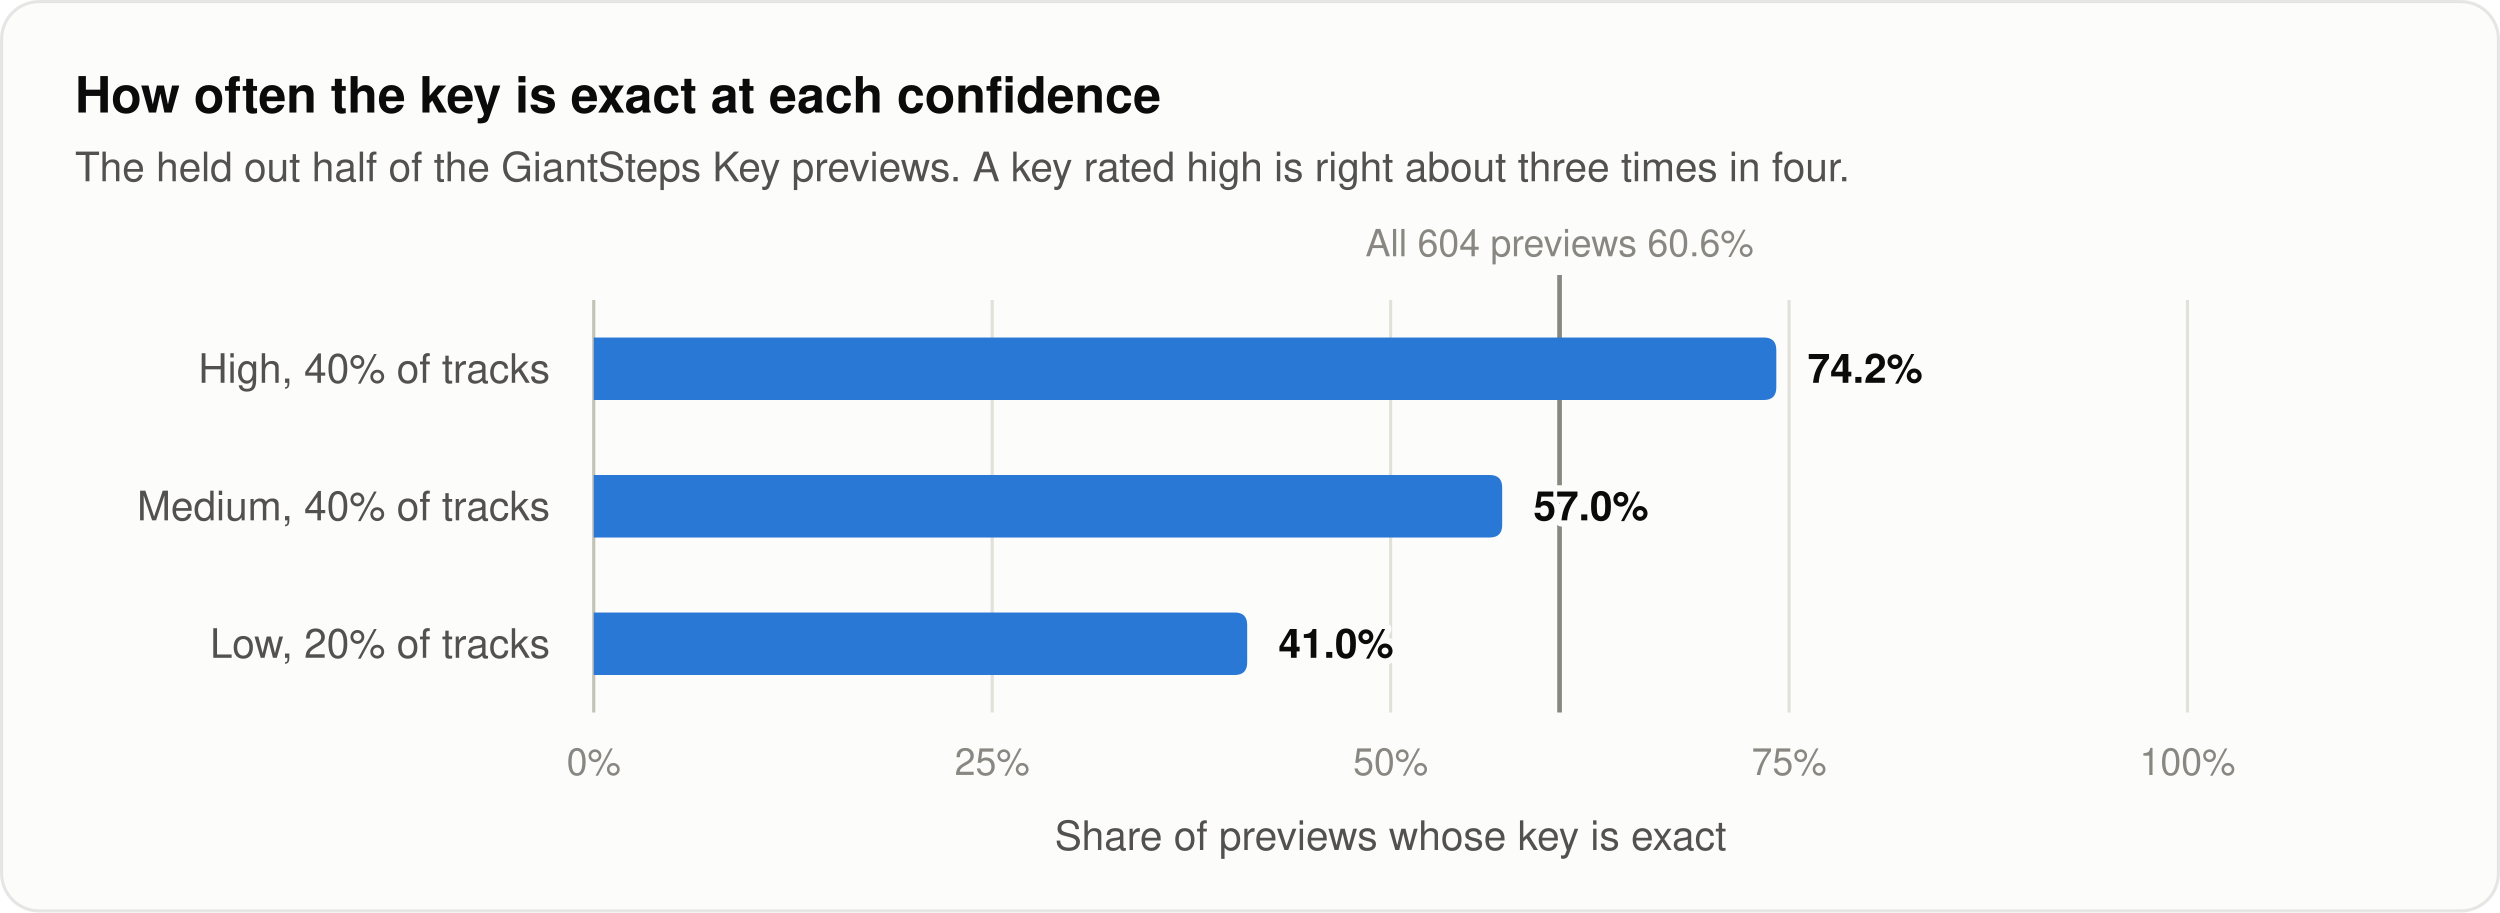
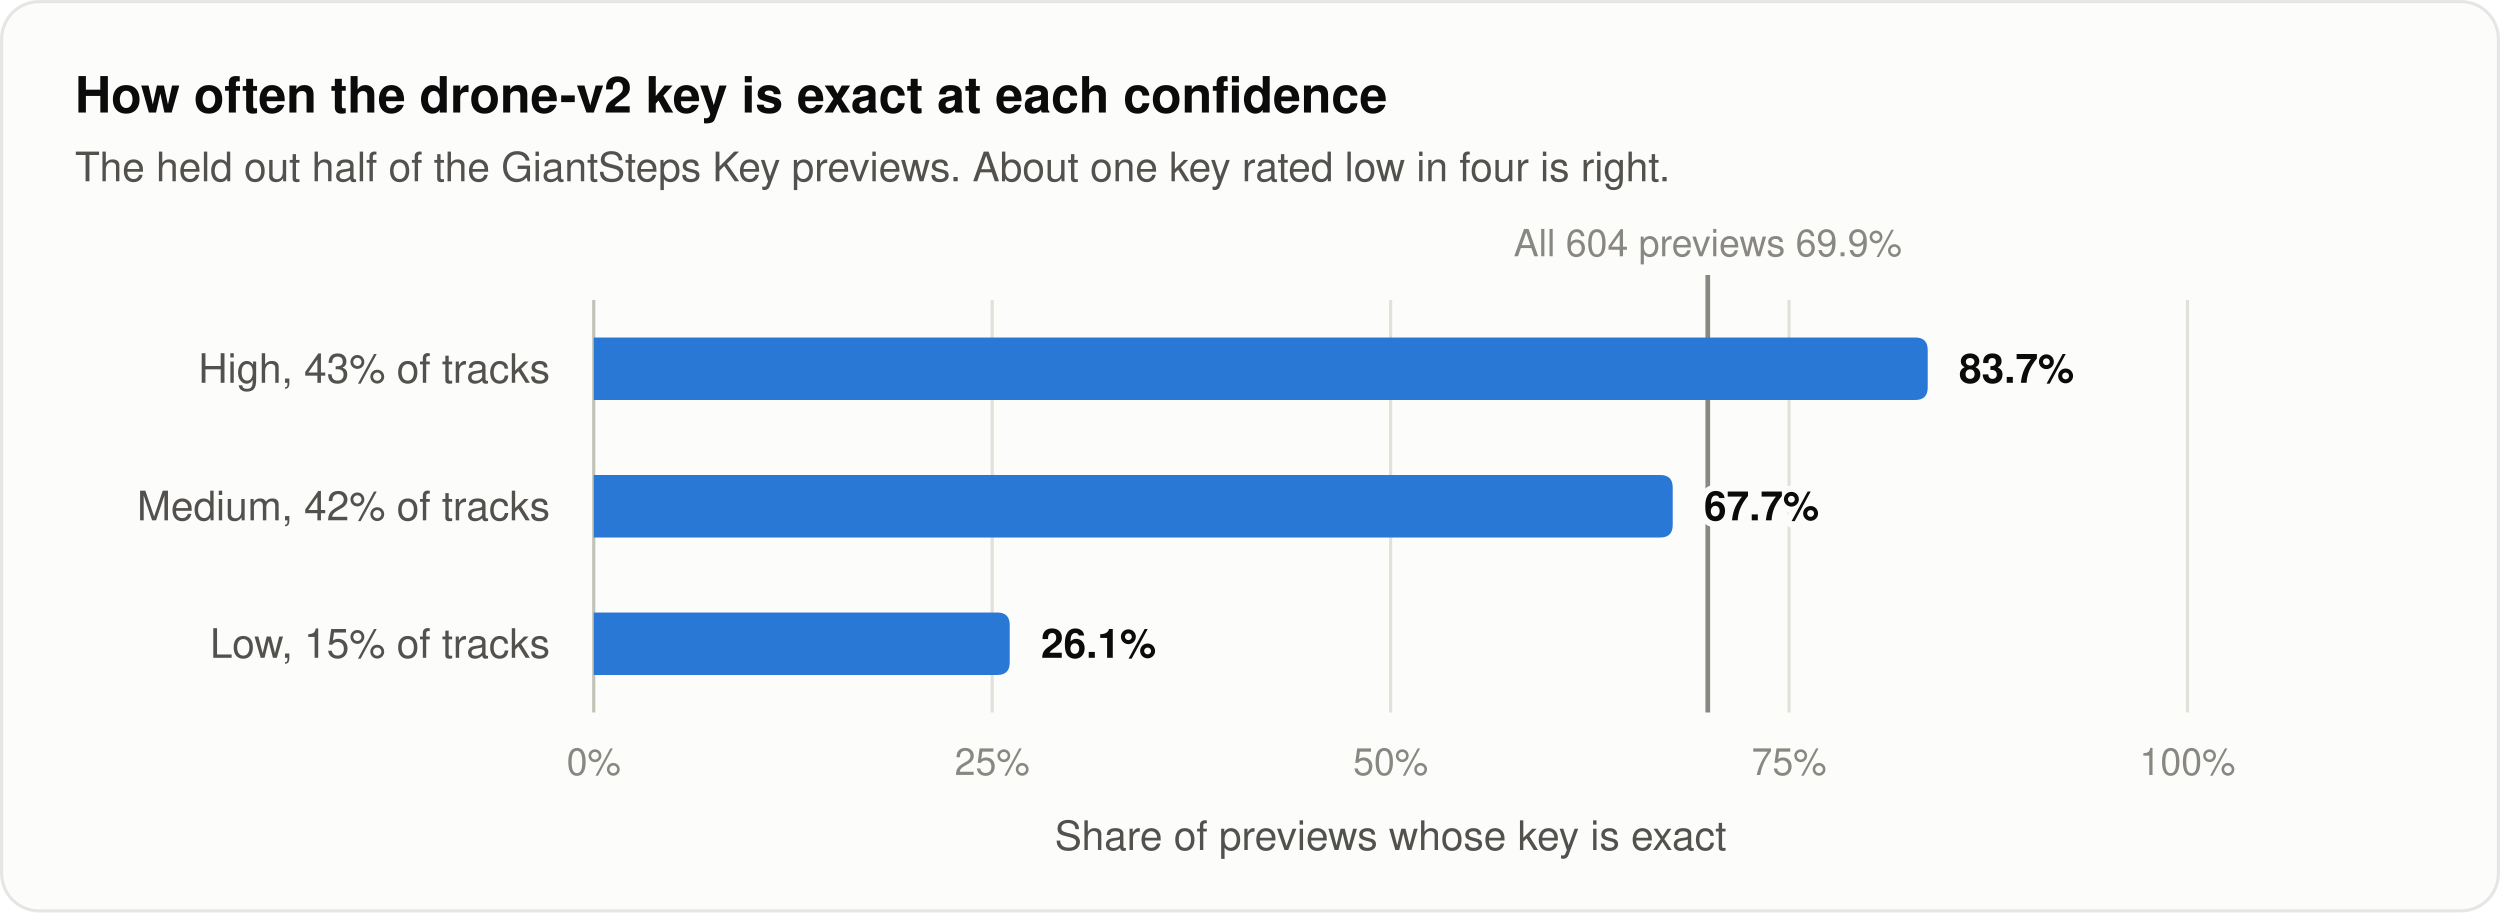
<svg xmlns="http://www.w3.org/2000/svg" width="800" height="292" viewBox="0 0 800 292" role="img" aria-labelledby="chart-title chart-desc" font-family="system-ui, -apple-system, &quot;Segoe UI&quot;, Helvetica, Arial, sans-serif">
  <style>
.surface { fill: #fcfcfb; stroke: rgba(11,11,11,0.10); }
.title { fill: #0b0b0b; font-size: 16px; font-weight: 600; }
.subtitle { fill: #52514e; font-size: 13px; }
.label { fill: #52514e; font-size: 13px; }
.value { fill: #0b0b0b; font-size: 13px; font-weight: 600; }
.tick { fill: #898781; font-size: 12px; font-variant-numeric: tabular-nums; }
.grid { stroke: #e1e0d9; stroke-width: 1; fill: none; }
.axis { stroke: #c3c2b7; stroke-width: 1; fill: none; }
.reference { stroke: #898781; stroke-width: 1.5; fill: none; }
.bracket { stroke: #52514e; stroke-width: 1.5; fill: none; }
.connector { stroke: #c3c2b7; stroke-width: 2; fill: none; stroke-linecap: round; }
.series-fill { fill: #2a78d6; }
.series-1-fill { fill: #2a78d6; }
.series-2-fill { fill: #eb6834; }
.series-3-fill { fill: #1baf7a; }
.ring { stroke: #fcfcfb; stroke-width: 2; }
.halo { stroke: #fcfcfb; stroke-width: 4px; stroke-linejoin: round; paint-order: stroke; }
@media (prefers-color-scheme: dark) {
  .surface { fill: #1a1a19; stroke: rgba(255,255,255,0.10); }
  .title, .value { fill: #f0efec; }
  .subtitle, .label { fill: #c3c2b7; }
  .grid { stroke: #2c2c2a; }
  .axis, .connector { stroke: #383835; }
  .bracket { stroke: #c3c2b7; }
  .series-fill, .series-1-fill { fill: #3987e5; }
  .series-2-fill { fill: #d95926; }
  .series-3-fill { fill: #199e70; }
  .ring, .halo { stroke: #1a1a19; }
}
</style>
  <rect x="0.5" y="0.5" width="799" height="291" rx="12" class="surface" />
-   <text x="24" y="36" class="title" text-anchor="start">How often the key is exact at each confidence</text>
-   <text x="24" y="58" class="subtitle" text-anchor="start">The held out half of the GiantSteps Key previews. A key rated high is right about three times in four.</text>
+   <text x="24" y="36" class="title" text-anchor="start">How often the drone-v2 key is exact at each confidence</text>
+   <text x="24" y="58" class="subtitle" text-anchor="start">The held out half of the GiantSteps Key previews. About one key rated low in four is right.</text>
  <line x1="190" y1="96" x2="190" y2="228" class="axis" />
  <text x="190" y="248" class="tick" text-anchor="middle">0%</text>
  <line x1="317.5" y1="96" x2="317.5" y2="228" class="grid" />
  <text x="317.5" y="248" class="tick" text-anchor="middle">25%</text>
  <line x1="445" y1="96" x2="445" y2="228" class="grid" />
  <text x="445" y="248" class="tick" text-anchor="middle">50%</text>
  <line x1="572.5" y1="96" x2="572.5" y2="228" class="grid" />
  <text x="572.5" y="248" class="tick" text-anchor="middle">75%</text>
  <line x1="700" y1="96" x2="700" y2="228" class="grid" />
  <text x="700" y="248" class="tick" text-anchor="middle">100%</text>
-   <line x1="499.06" y1="88" x2="499.06" y2="228" class="reference" />
-   <text x="499.06" y="82" class="tick halo" text-anchor="middle">All 604 previews 60.6%</text>
+   <line x1="546.49" y1="88" x2="546.49" y2="228" class="reference" />
+   <text x="546.49" y="82" class="tick halo" text-anchor="middle">All 604 previews 69.9%</text>
  <text x="445" y="272" class="label" text-anchor="middle">Share of previews whose key is exact</text>
-   <text x="176" y="122.5" class="label" text-anchor="end">High, 40% of tracks</text>
-   <path class="series-fill" d="M190,108 H564.42 Q568.42,108 568.42,112 V124 Q568.42,128 564.42,128 H190 Z" />
-   <text x="578.42" y="122.5" class="value halo" text-anchor="start">74.2%</text>
-   <text x="176" y="166.5" class="label" text-anchor="end">Medium, 40% of tracks</text>
-   <path class="series-fill" d="M190,152 H476.7 Q480.7,152 480.7,156 V168 Q480.7,172 476.7,172 H190 Z" />
-   <text x="490.7" y="166.5" class="value halo" text-anchor="start">57.0%</text>
-   <text x="176" y="210.5" class="label" text-anchor="end">Low, 20% of tracks</text>
-   <path class="series-fill" d="M190,196 H395.1 Q399.1,196 399.1,200 V212 Q399.1,216 395.1,216 H190 Z" />
-   <text x="409.1" y="210.5" class="value halo" text-anchor="start">41.0%</text>
+   <text x="176" y="122.5" class="label" text-anchor="end">High, 43% of tracks</text>
+   <path class="series-fill" d="M190,108 H612.87 Q616.87,108 616.87,112 V124 Q616.87,128 612.87,128 H190 Z" />
+   <text x="626.87" y="122.5" class="value halo" text-anchor="start">83.7%</text>
+   <text x="176" y="166.5" class="label" text-anchor="end">Medium, 42% of tracks</text>
+   <path class="series-fill" d="M190,152 H531.27 Q535.27,152 535.27,156 V168 Q535.27,172 531.27,172 H190 Z" />
+   <text x="545.27" y="166.5" class="value halo" text-anchor="start">67.7%</text>
+   <text x="176" y="210.5" class="label" text-anchor="end">Low, 15% of tracks</text>
+   <path class="series-fill" d="M190,196 H319.11 Q323.11,196 323.11,200 V212 Q323.11,216 319.11,216 H190 Z" />
+   <text x="333.11" y="210.5" class="value halo" text-anchor="start">26.1%</text>
</svg>
